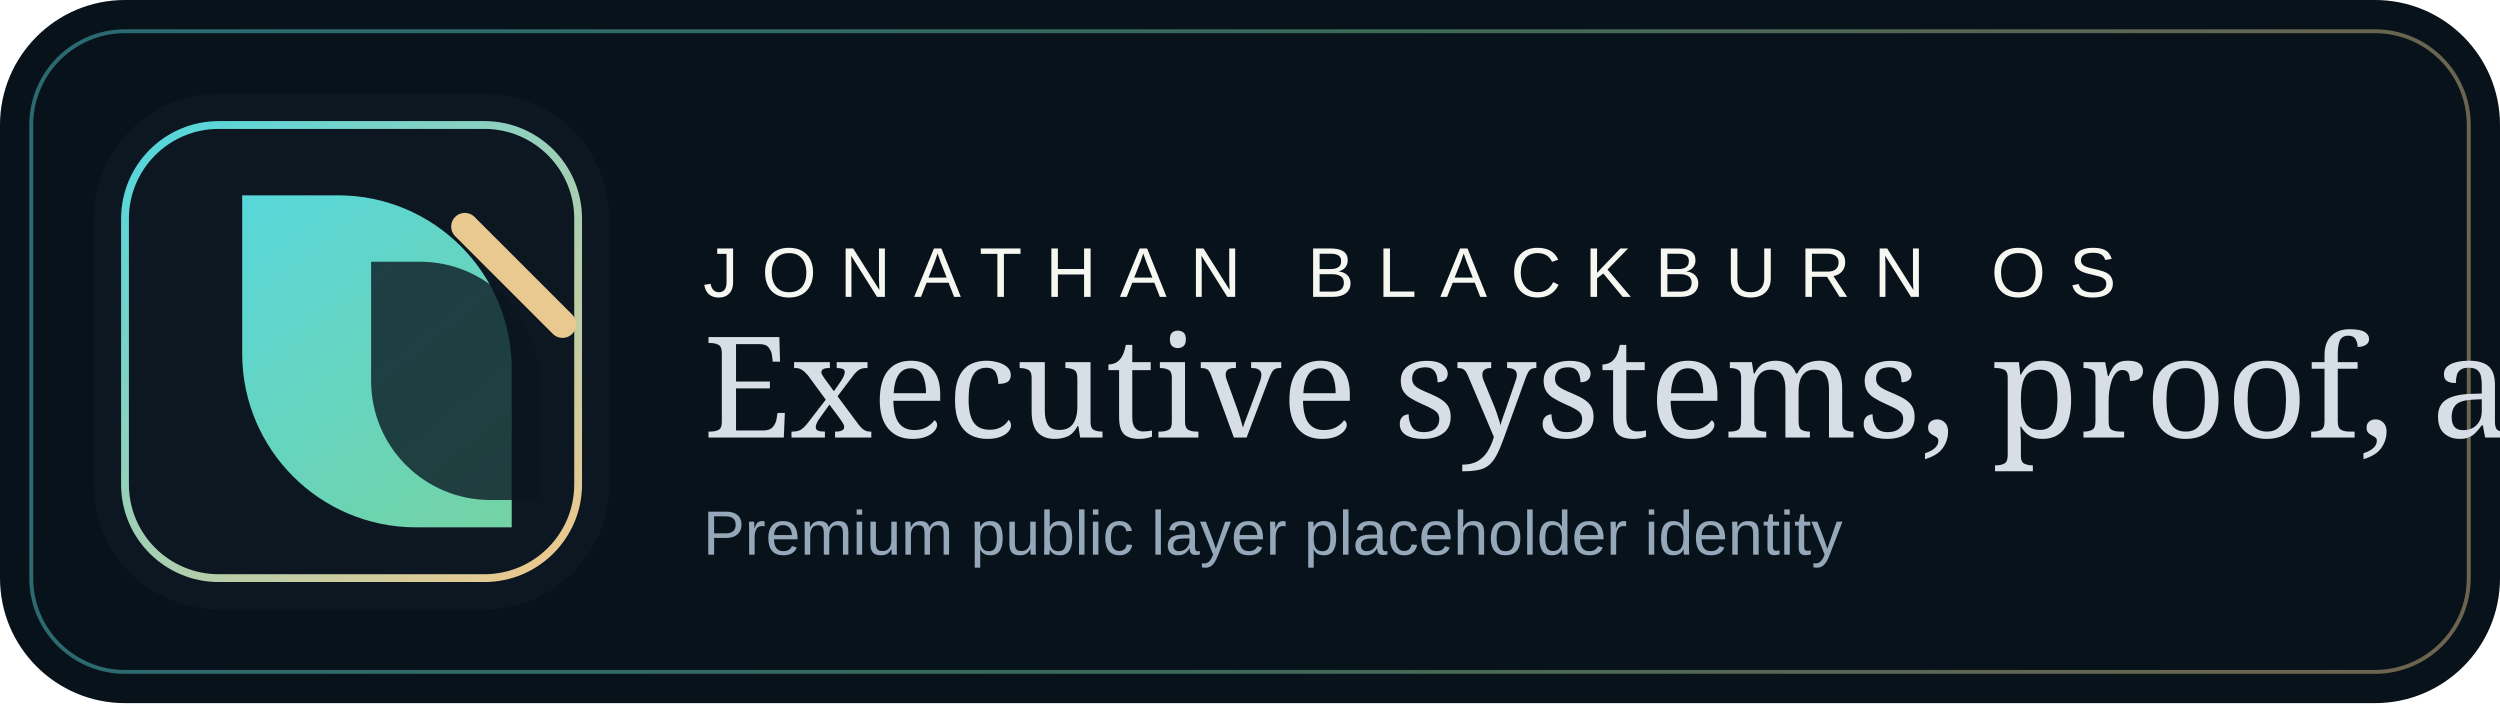
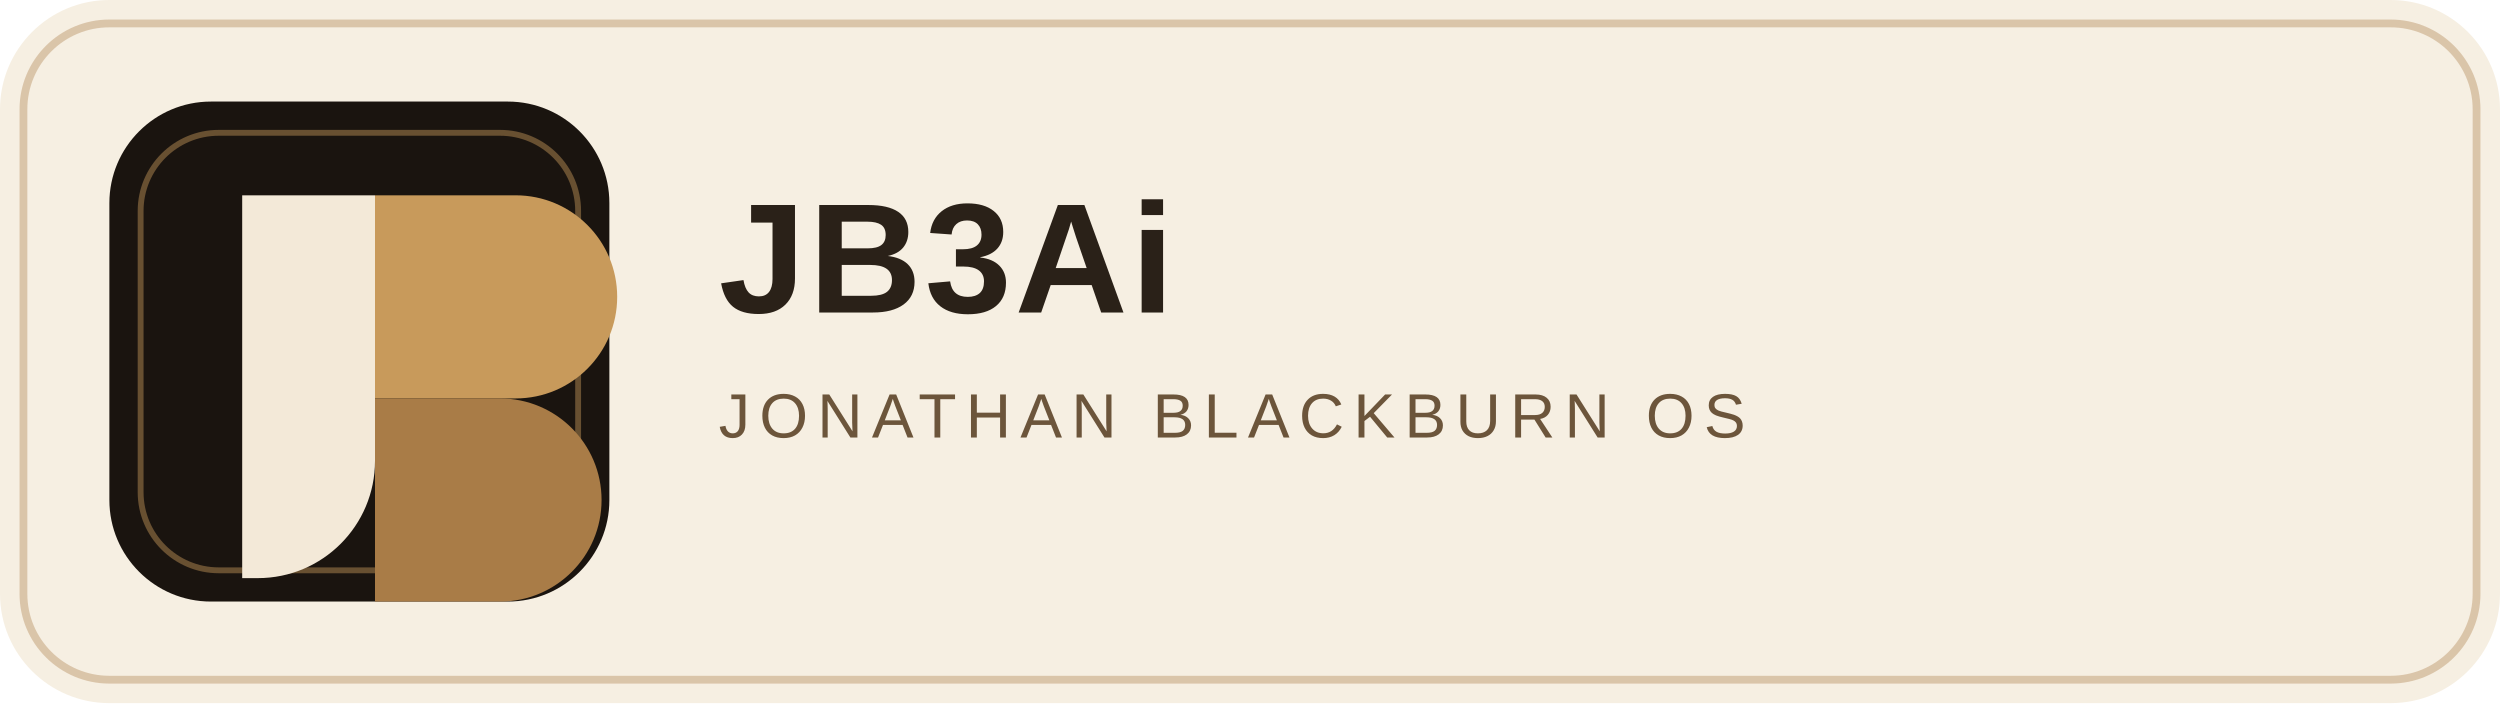
<svg xmlns="http://www.w3.org/2000/svg" width="640" height="180" viewBox="0 0 640 180" fill="none">
-   <rect width="640" height="180" rx="32" fill="#08121B" />
-   <rect x="8" y="8" width="624" height="164" rx="24" stroke="url(#a)" stroke-opacity="0.45" />
-   <g transform="translate(24 24)">
-     <rect width="132" height="132" rx="32" fill="#0C1722" />
-     <rect x="8" y="8" width="116" height="116" rx="24" stroke="url(#b)" stroke-width="2" />
-     <path d="M38 26H62.5C87.077 26 107 45.923 107 70.5V111H82.5C57.923 111 38 91.077 38 66.5V26Z" fill="url(#c)" />
-     <path d="M71 43H83.5C100.345 43 114 56.655 114 73.5V104H101.5C84.655 104 71 90.345 71 73.5V43Z" fill="#0A1520" fill-opacity="0.78" />
-     <path d="M95 34L120 59" stroke="#E9C98F" stroke-width="7" stroke-linecap="round" />
+   <rect width="640" height="180" rx="28" fill="#F6EFE2" />
+   <rect x="6" y="6" width="628" height="168" rx="22" stroke="#A97C47" stroke-opacity="0.36" stroke-width="2" />
+   <g transform="translate(28 26)">
+     <rect width="128" height="128" rx="26" fill="#1A140F" />
+     <rect x="8" y="8" width="112" height="112" rx="20" stroke="#C89A5B" stroke-opacity="0.45" stroke-width="1.5" />
+     <path d="M34 24H68V92C68 108.569 54.569 122 38 122H34V24Z" fill="#F3E9D8" />
+     <path d="M68 24H104C118.359 24 130 35.641 130 50V50C130 64.359 118.359 76 104 76H68V24Z" fill="#C89A5B" />
+     <path d="M68 76H100C114.359 76 126 87.641 126 102V102C126 116.359 114.359 128 100 128H68V76Z" fill="#A97C47" />
  </g>
-   <text x="180" y="76" fill="#F6F7F1" font-family="Manrope, Arial, sans-serif" font-size="18" letter-spacing="6">JONATHAN BLACKBURN OS</text>
-   <text x="180" y="112" fill="#D7DEE5" font-family="Fraunces, Georgia, serif" font-size="36">Executive systems, proof, and founder platform</text>
-   <text x="180" y="142" fill="#94A8BA" font-family="Manrope, Arial, sans-serif" font-size="16">Premium public layer placeholder identity</text>
-   <defs>
-     <linearGradient id="a" x1="38" y1="12" x2="602" y2="176" gradientUnits="userSpaceOnUse">
-       <stop stop-color="#58D6DA" />
-       <stop offset="0.48" stop-color="#74D3A4" />
-       <stop offset="1" stop-color="#E9C98F" />
-     </linearGradient>
-     <linearGradient id="b" x1="18" y1="12" x2="112" y2="122" gradientUnits="userSpaceOnUse">
-       <stop stop-color="#58D6DA" />
-       <stop offset="1" stop-color="#E9C98F" />
-     </linearGradient>
-     <linearGradient id="c" x1="38" y1="26" x2="107" y2="111" gradientUnits="userSpaceOnUse">
-       <stop stop-color="#58D6DA" />
-       <stop offset="1" stop-color="#74D3A4" />
-     </linearGradient>
-   </defs>
+   <text x="184" y="80" fill="#2A2118" font-family="Manrope, Arial, sans-serif" font-size="40" font-weight="700" letter-spacing="0.8">JB3Ai</text>
+   <text x="184" y="112" fill="#6C553B" font-family="Manrope, Arial, sans-serif" font-size="16" letter-spacing="2.4">JONATHAN BLACKBURN OS</text>
</svg>
